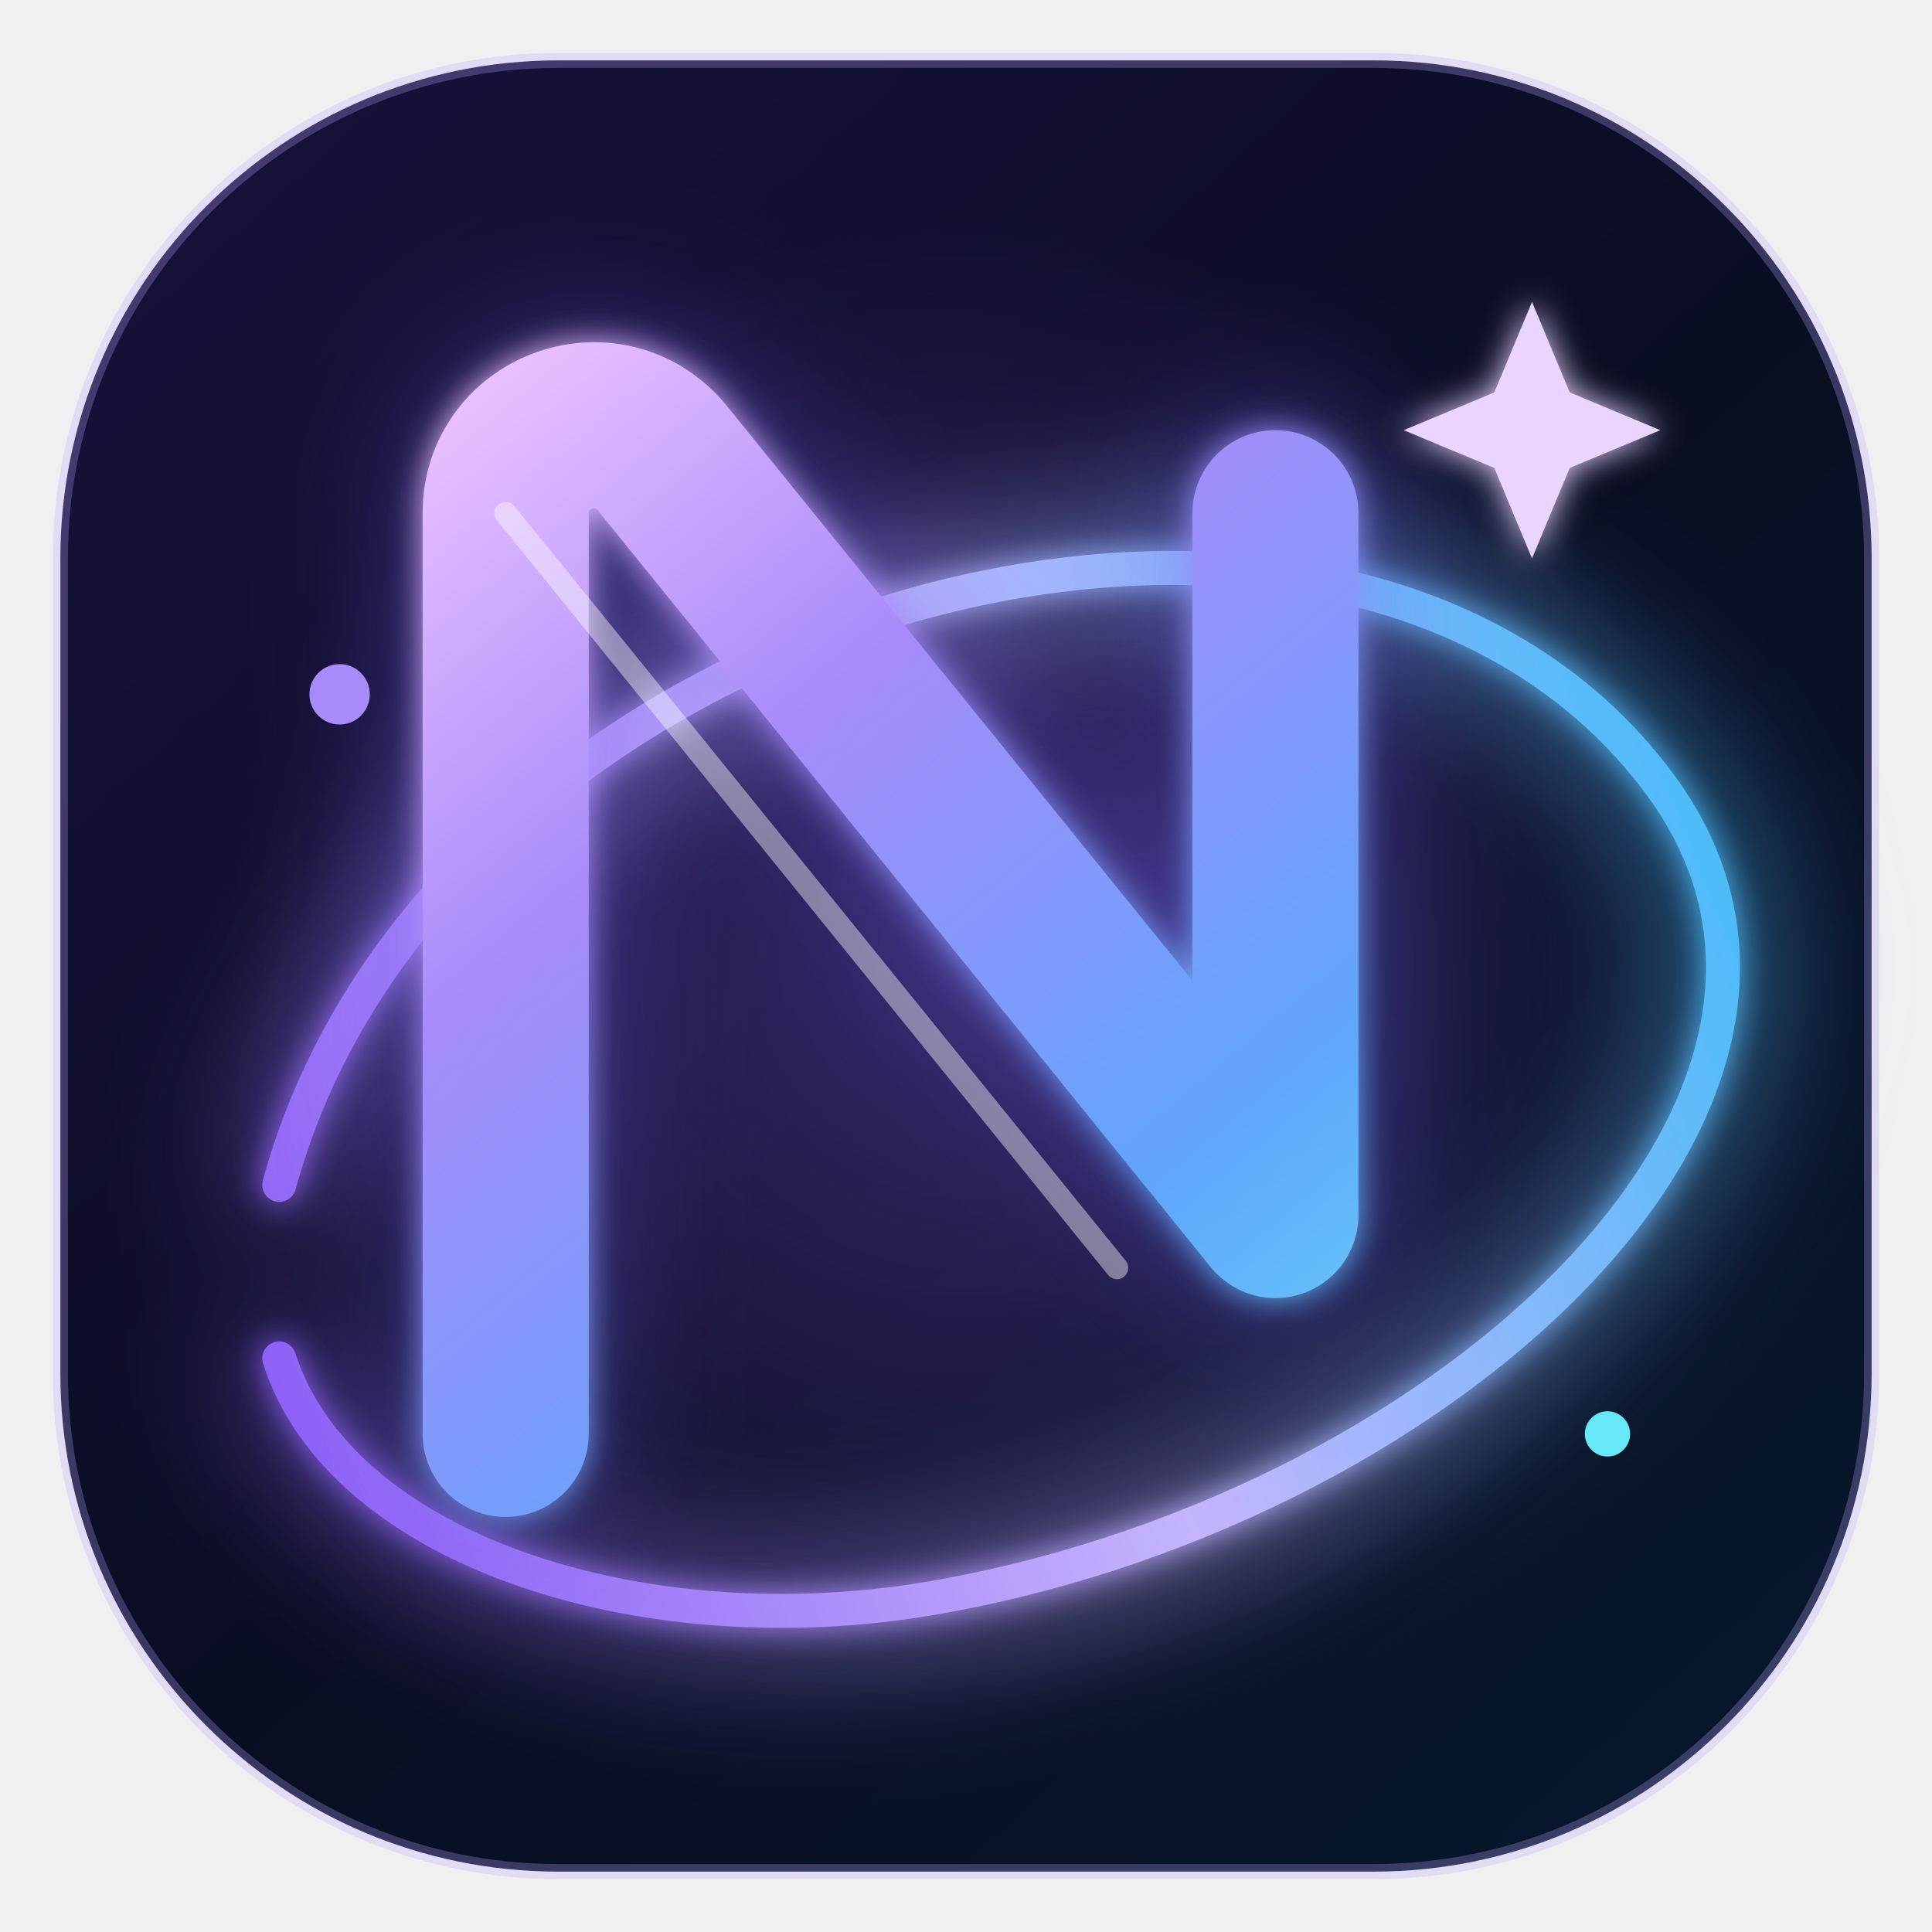
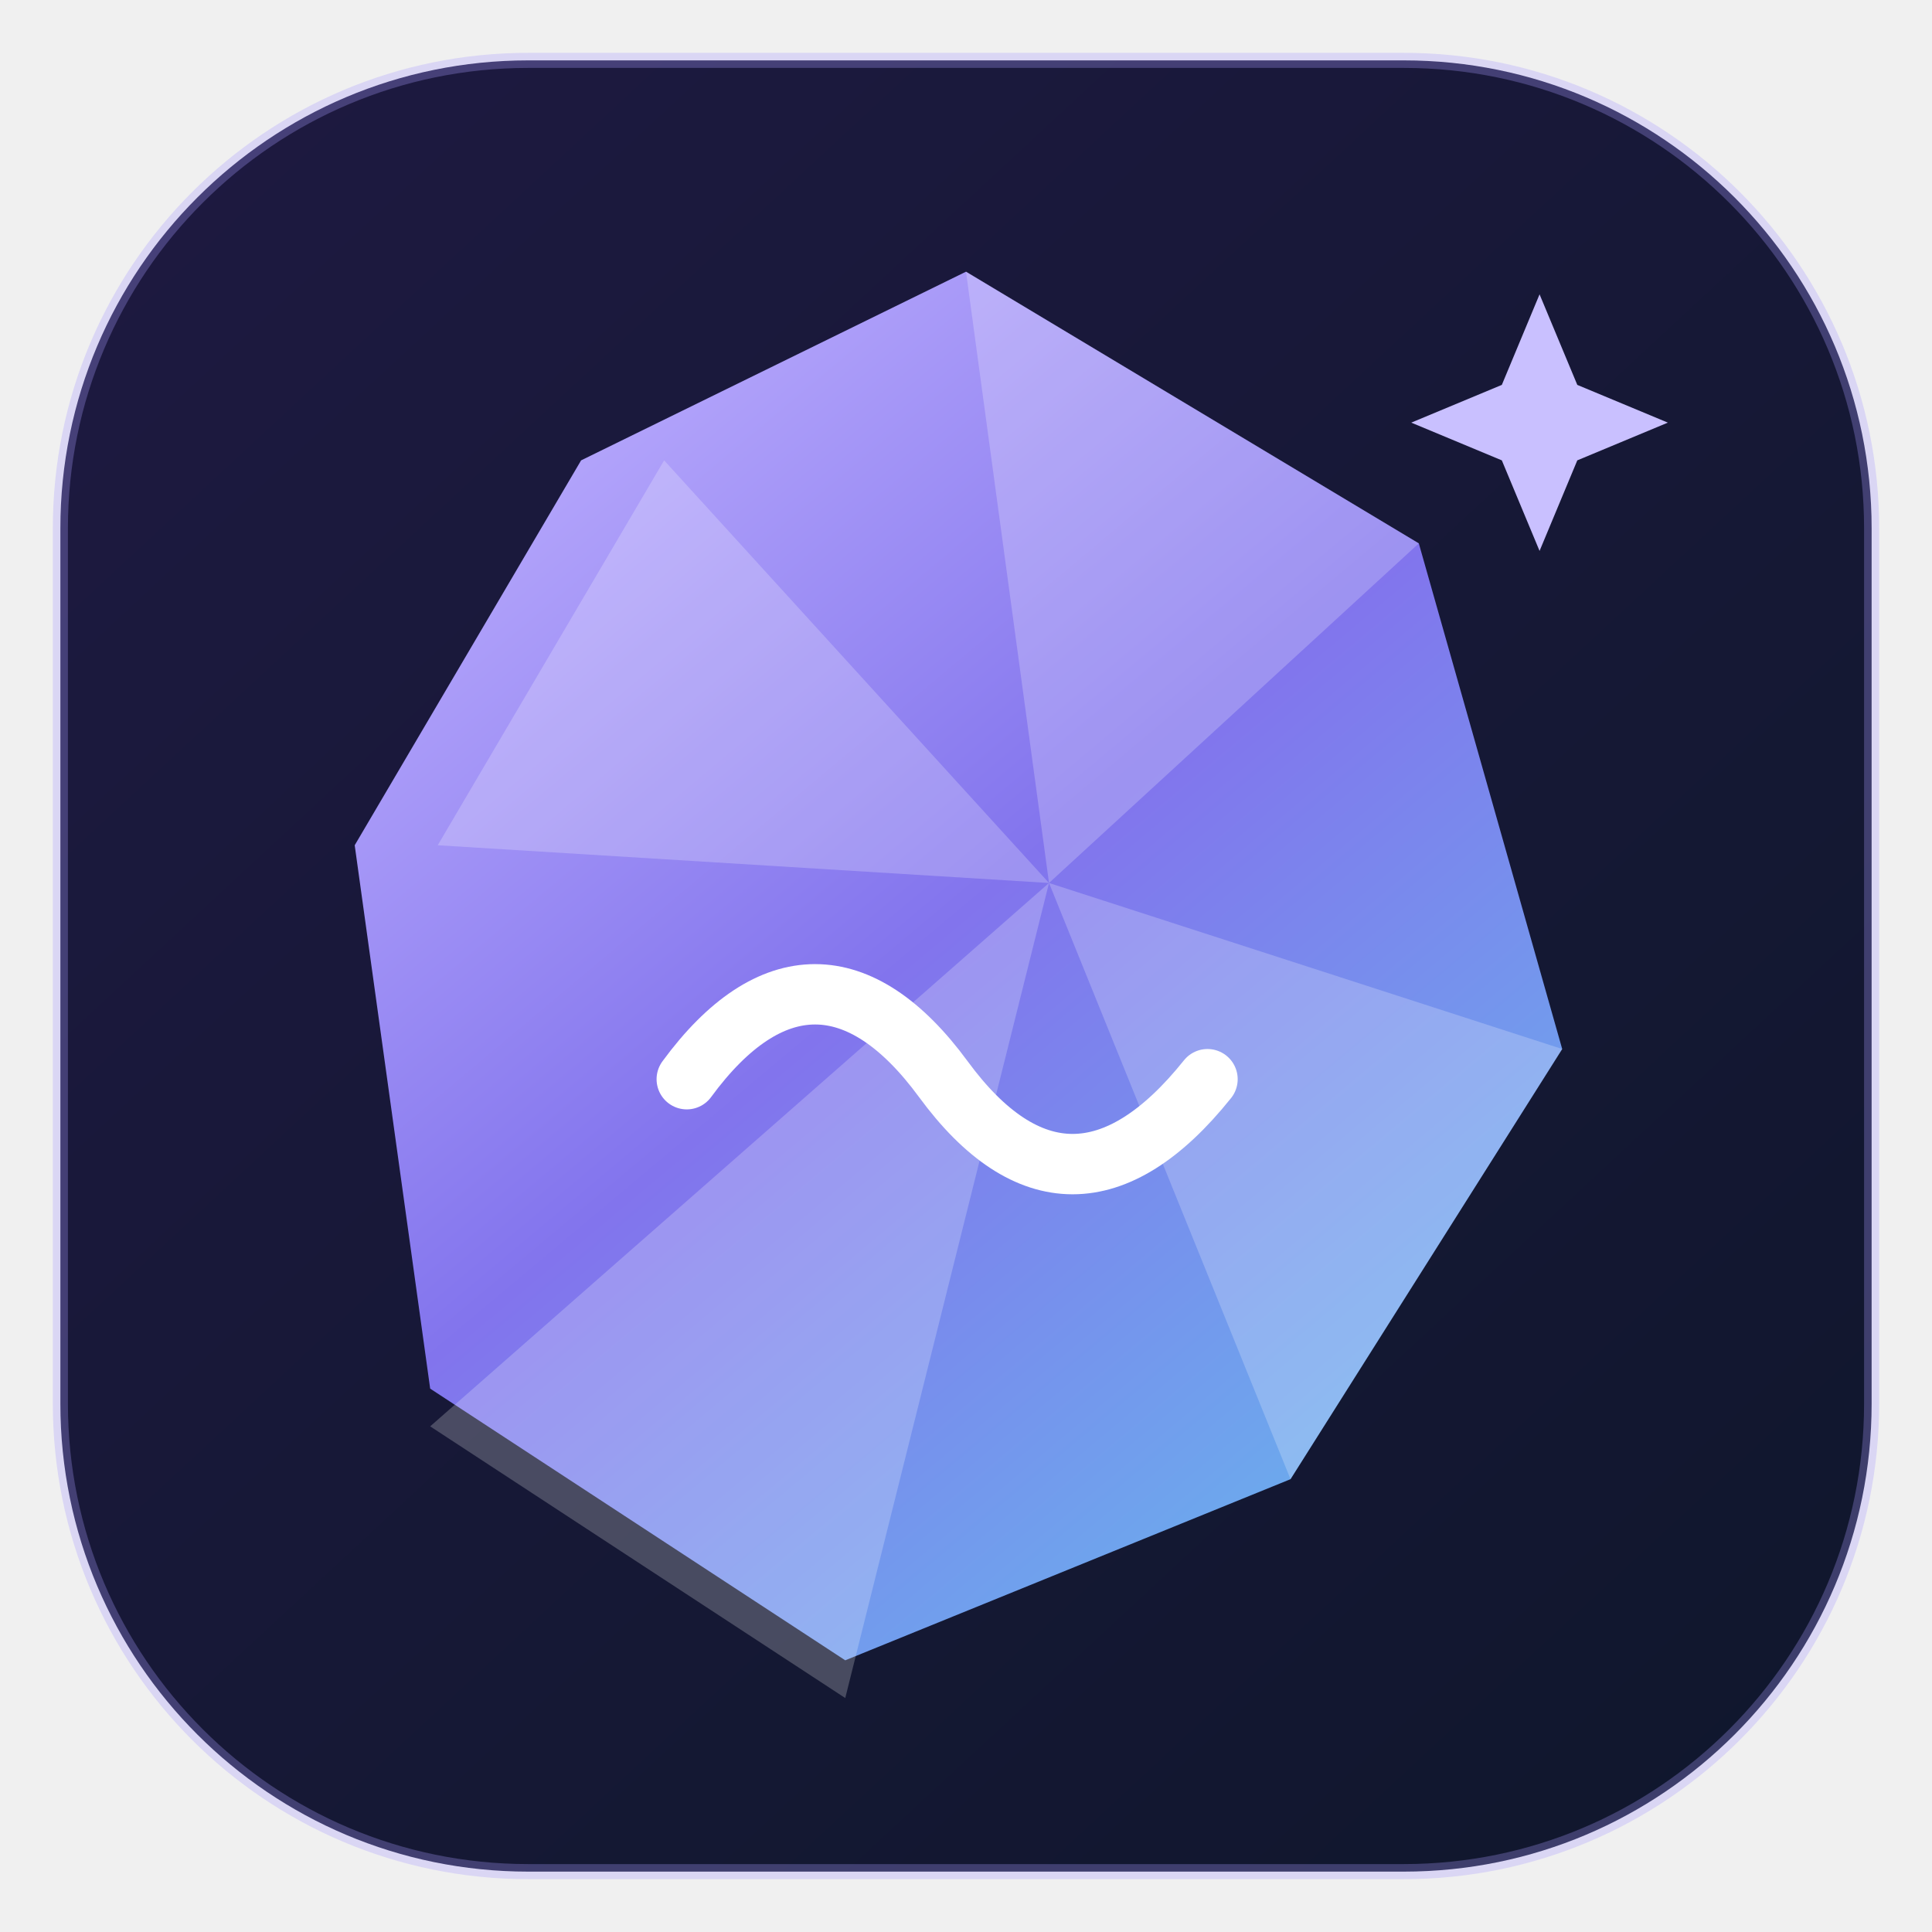
<svg xmlns="http://www.w3.org/2000/svg" viewBox="0 0 256 256" role="img" aria-labelledby="title desc">
  <defs>
-     <linearGradient id="bg" x1="22" y1="12" x2="232" y2="244" gradientUnits="userSpaceOnUse">
-       <stop stop-color="#17113b" />
-       <stop offset=".52" stop-color="#090d22" />
-       <stop offset="1" stop-color="#07172c" />
+     <linearGradient id="field" x1="26" y1="18" x2="232" y2="240" gradientUnits="userSpaceOnUse">
+       <stop stop-color="#1d1940" />
+       <stop offset="1" stop-color="#10172d" />
    </linearGradient>
-     <linearGradient id="n" x1="58" y1="45" x2="196" y2="210" gradientUnits="userSpaceOnUse">
-       <stop stop-color="#f2c7ff" />
-       <stop offset=".32" stop-color="#a78bfa" />
-       <stop offset=".68" stop-color="#60a5fa" />
-       <stop offset="1" stop-color="#67e8f9" />
+     <linearGradient id="crystal" x1="58" y1="43" x2="198" y2="210" gradientUnits="userSpaceOnUse">
+       <stop stop-color="#c1b2ff" />
+       <stop offset=".48" stop-color="#8274ed" />
+       <stop offset="1" stop-color="#66b9ed" />
    </linearGradient>
-     <linearGradient id="orbit" x1="23" y1="169" x2="236" y2="87" gradientUnits="userSpaceOnUse">
-       <stop stop-color="#8b5cf6" />
-       <stop offset=".5" stop-color="#c4b5fd" />
-       <stop offset="1" stop-color="#38bdf8" />
-     </linearGradient>
-     <radialGradient id="glow">
-       <stop stop-color="#8b5cf6" stop-opacity=".34" />
-       <stop offset="1" stop-color="#8b5cf6" stop-opacity="0" />
-     </radialGradient>
-     <filter id="blur" x="-60%" y="-60%" width="220%" height="220%">
-       <feGaussianBlur stdDeviation="9" />
-     </filter>
-     <filter id="shine" x="-40%" y="-40%" width="180%" height="180%">
-       <feGaussianBlur stdDeviation="2.2" result="b" />
-       <feMerge>
-         <feMergeNode in="b" />
-         <feMergeNode in="SourceGraphic" />
-       </feMerge>
-     </filter>
  </defs>
-   <rect x="8" y="8" width="240" height="240" rx="66" fill="url(#bg)" stroke="#b9a4ff" stroke-opacity=".28" stroke-width="2" />
-   <circle cx="128" cy="128" r="100" fill="url(#glow)" />
-   <path d="M37 157C58 80 178 47 220 104c31 42-30 97-98 108-38 6-77-7-85-32" fill="none" stroke="url(#orbit)" stroke-width="9" stroke-linecap="round" opacity=".72" filter="url(#blur)" />
-   <path d="M37 157C58 80 178 47 220 104c31 42-30 97-98 108-38 6-77-7-85-32" fill="none" stroke="url(#orbit)" stroke-width="4.5" stroke-linecap="round" filter="url(#shine)" />
-   <path d="M67 190V68c0-11 14-16 21-7l81 100V68" fill="none" stroke="#6d5be8" stroke-width="29" stroke-linecap="round" stroke-linejoin="round" opacity=".34" filter="url(#blur)" />
-   <path d="M67 190V68c0-11 14-16 21-7l81 100V68" fill="none" stroke="url(#n)" stroke-width="22" stroke-linecap="round" stroke-linejoin="round" filter="url(#shine)" />
-   <path d="M67 68l81 100" stroke="#fff" stroke-opacity=".42" stroke-width="3" stroke-linecap="round" />
-   <path d="M203 40l5 12 12 5-12 5-5 12-5-12-12-5 12-5z" fill="#e9d5ff" filter="url(#shine)" />
-   <circle cx="45" cy="92" r="4" fill="#a78bfa" />
-   <circle cx="213" cy="190" r="3" fill="#67e8f9" />
+   <rect x="8" y="8" width="240" height="240" rx="62" fill="url(#field)" stroke="#a99aff" stroke-opacity=".3" stroke-width="2" />
+   <path d="M128 36 188 72 207 139 171 196 112 220 57 184 47 112 77 61Z" fill="url(#crystal)" />
+   <path d="m128 36 11 81 49-45m-49 45 68 22-36 57-32-79Zm0 0-82 72 55 36 27-108Zm0 0-51-56-30 51 81 5Z" fill="#fff" fill-opacity=".22" />
+   <path d="M91 143c11-15 23-15 34 0s23 15 35 0" fill="none" stroke="#fff" stroke-width="8" stroke-linecap="round" />
+   <path d="m204 39 5 12 12 5-12 5-5 12-5-12-12-5 12-5z" fill="#c9c0ff" />
</svg>
